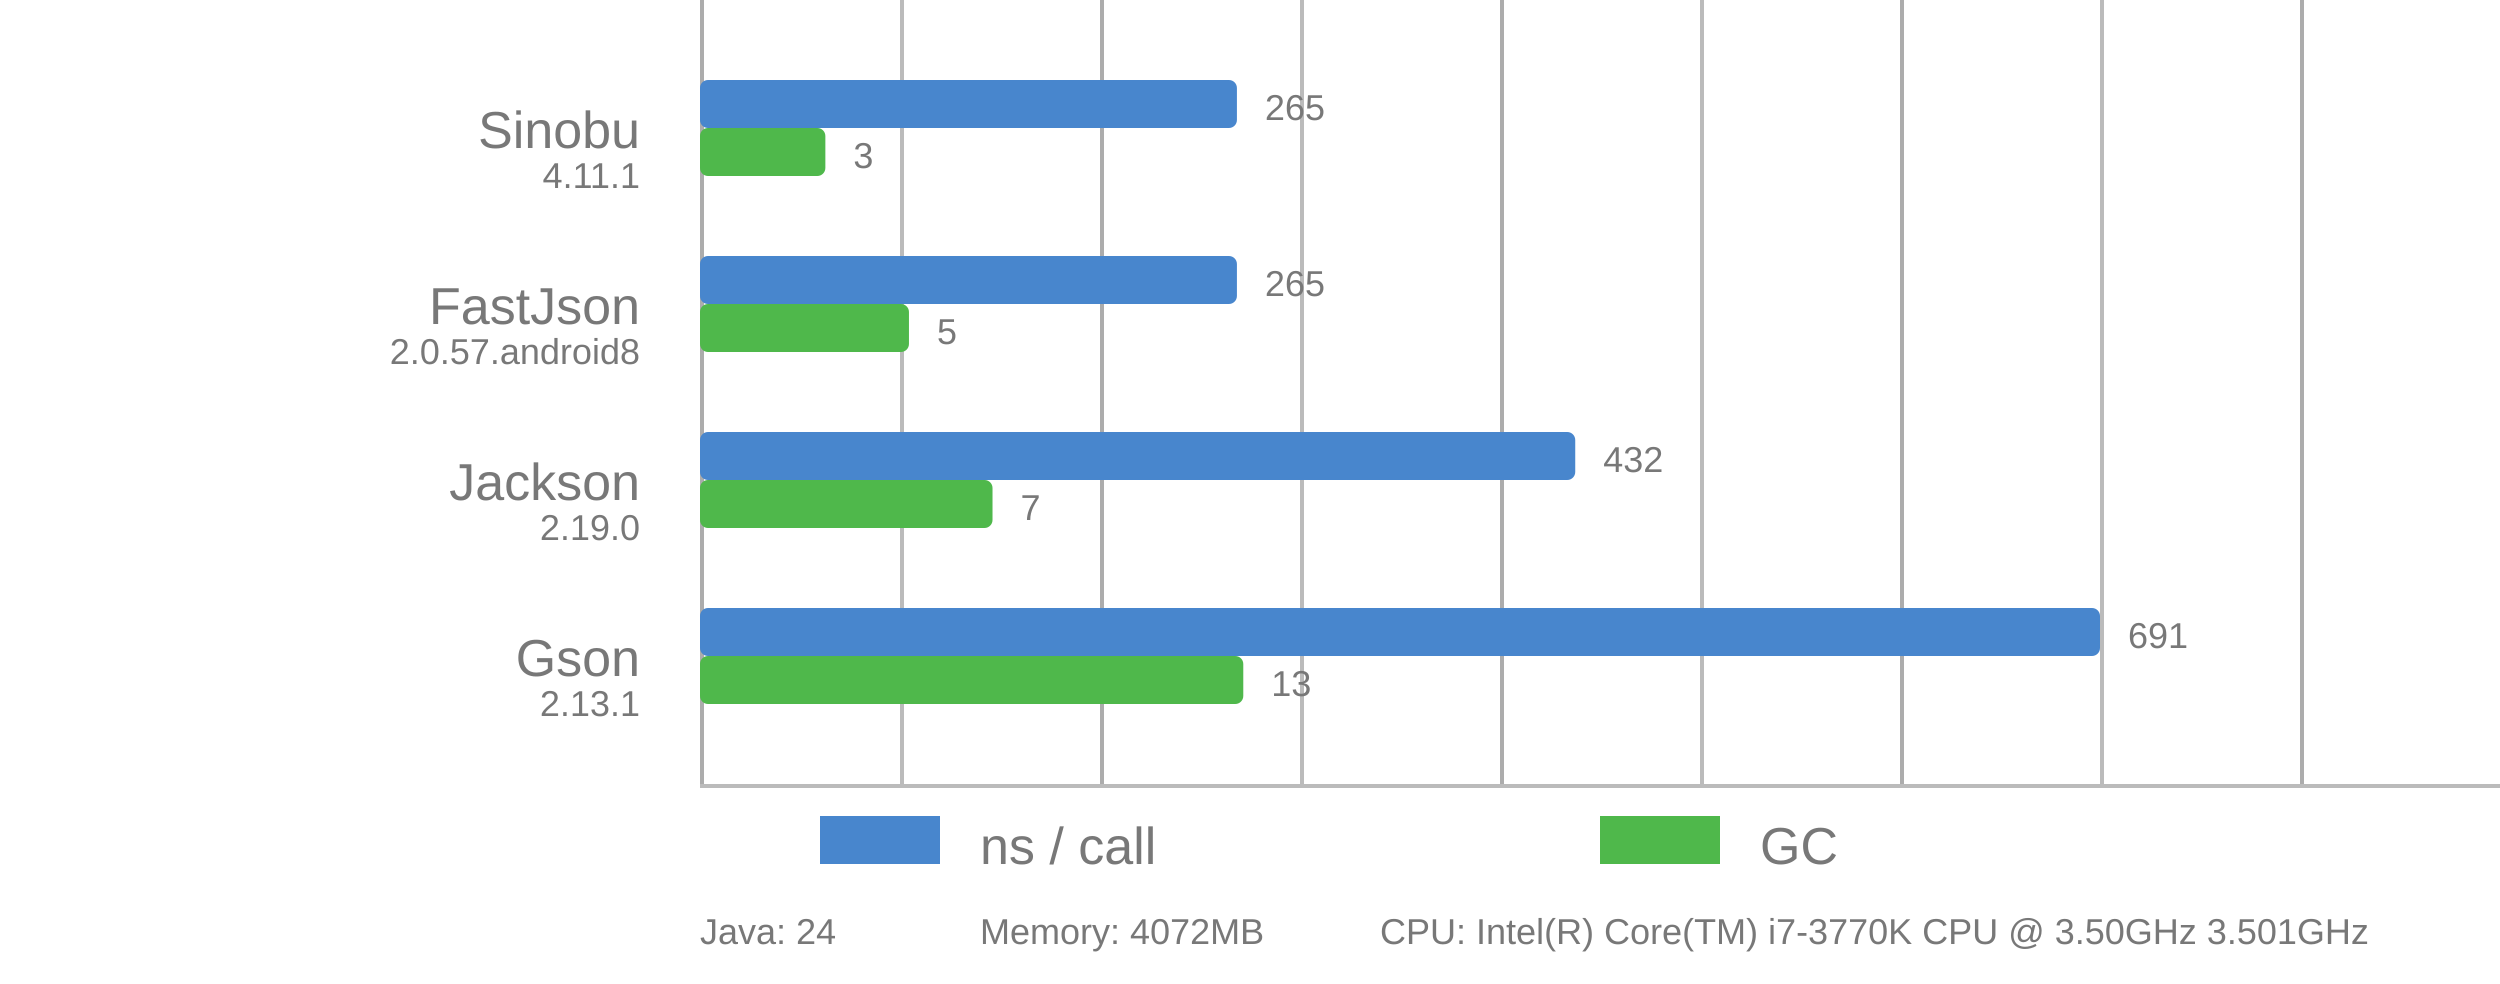
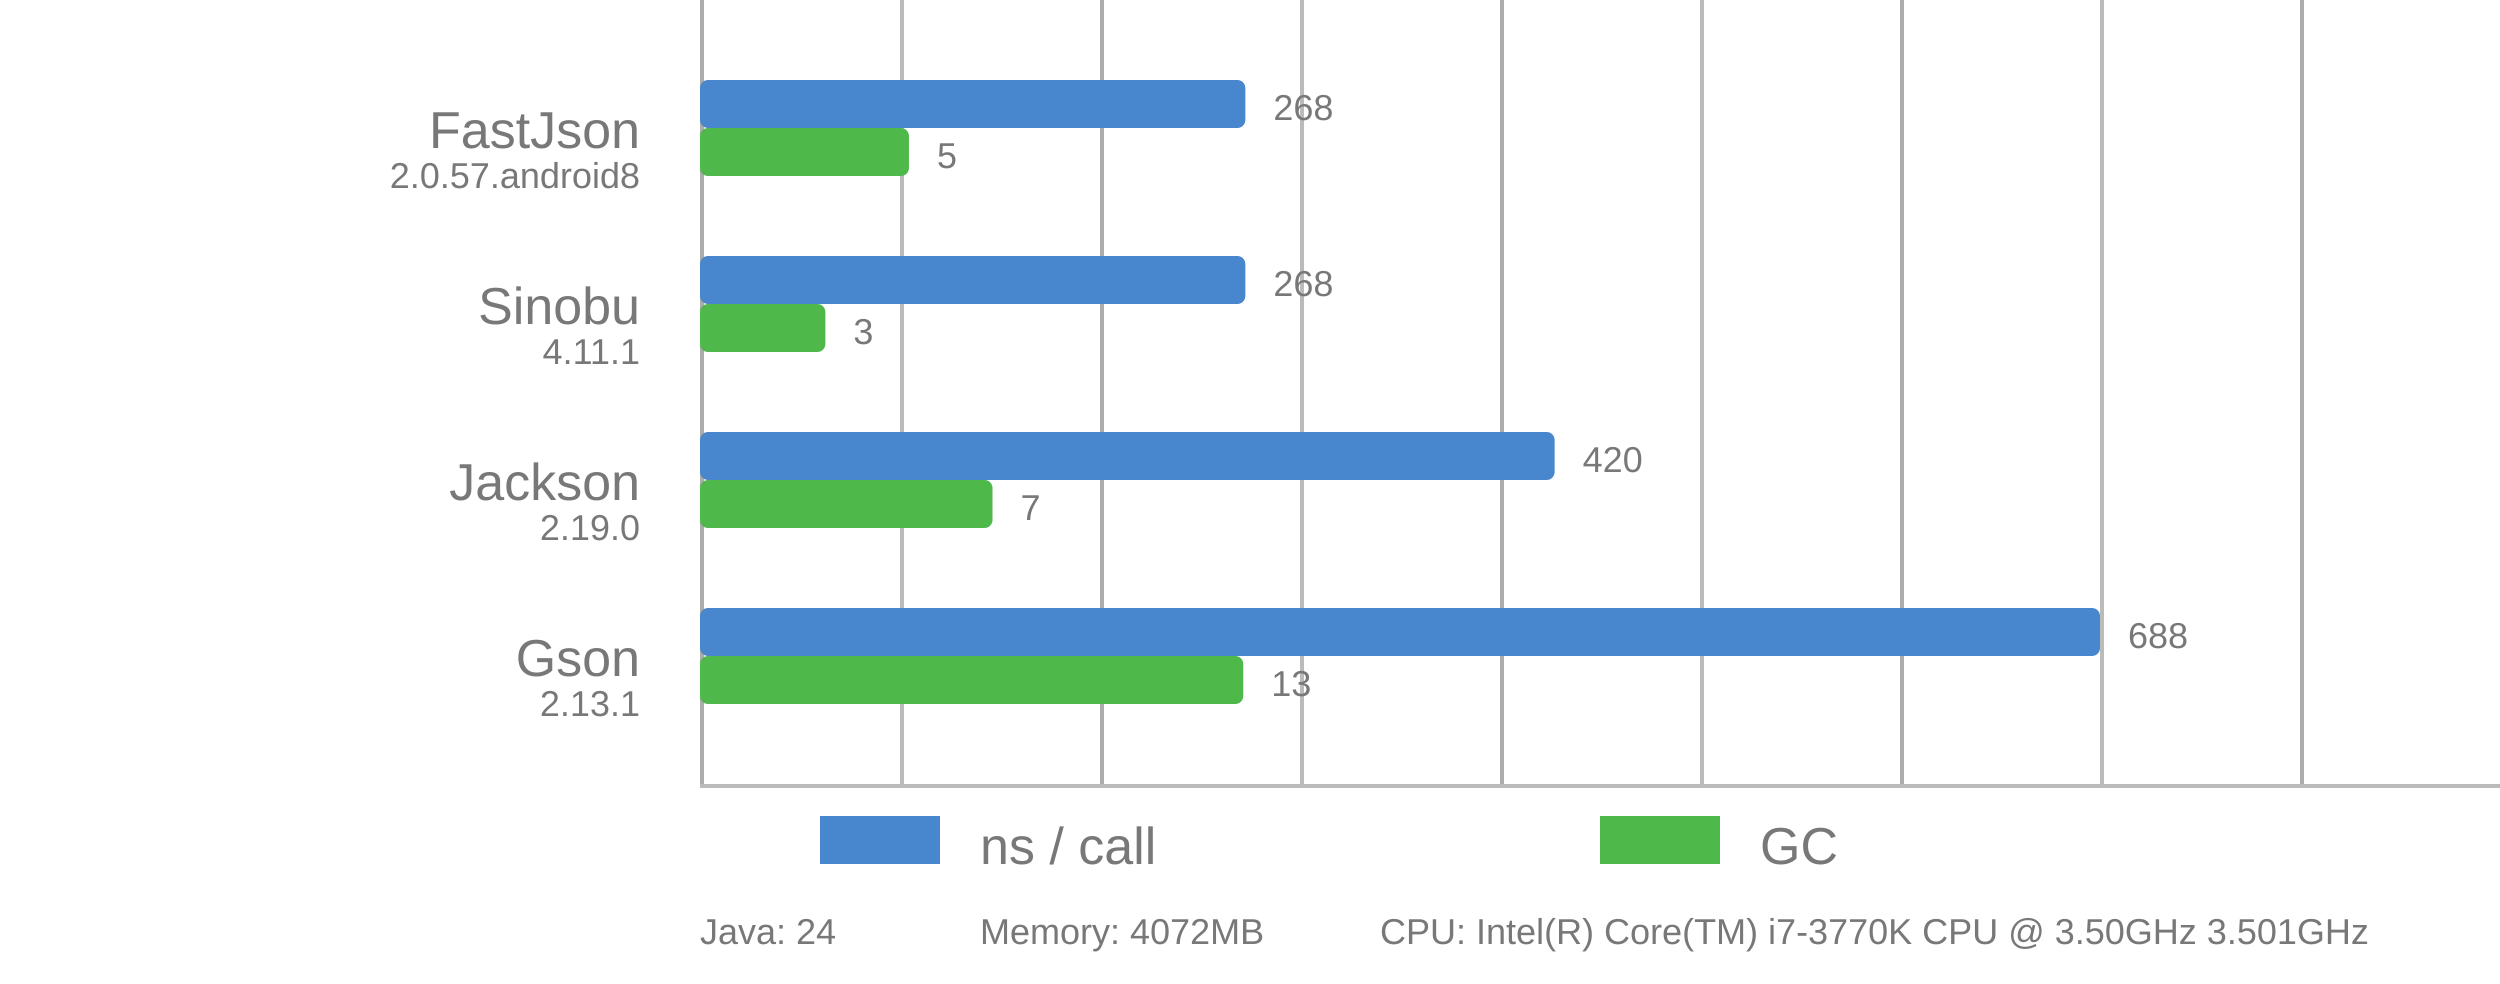
<svg xmlns="http://www.w3.org/2000/svg" viewBox="0 0 625 246">
  <style>
      text {
          font-family: Arial;
          font-size: 13px;
          fill: #787878;
      }

      .desc {
          font-size: 9px;
      }

      .vline {
          fill: #acacac;
          stroke: none;
          stroke-width: 0;
      }

      .subline {
          fill: #bbb;
          stroke: none;
          stroke-width: 0;
      }

      .bar {
          stroke-linejoin: round;
          height: 12px;
      }
  </style>
  <rect x="175" y="0" width="1" height="196" class="vline" />
  <rect x="275" y="0" width="1" height="196" class="vline" />
  <rect x="375" y="0" width="1" height="196" class="vline" />
  <rect x="475" y="0" width="1" height="196" class="vline" />
  <rect x="575" y="0" width="1" height="196" class="vline" />
  <rect x="225" y="0" width="1" height="196" class="subline" />
  <rect x="325" y="0" width="1" height="196" class="subline" />
  <rect x="425" y="0" width="1" height="196" class="subline" />
  <rect x="525" y="0" width="1" height="196" class="subline" />
  <rect x="175" y="196" width="450" height="1" class="subline" />
  <rect x="205" y="204" width="30" fill="#4886CD" class="bar" />
  <text x="245" y="216">ns / call</text>
  <rect x="400" y="204" width="30" fill="#4FB84B" class="bar" />
  <text x="440" y="216">GC</text>
-   <text x="160" y="37" text-anchor="end">Sinobu</text>
-   <text x="160" y="47" text-anchor="end" class="desc">4.11.1</text>
-   <rect x="175" y="20" width="134.23" rx="2" ry="2" fill="#4886CD" class="bar" />
-   <text x="316.23" y="30" class="desc">265</text>
-   <rect x="175" y="32" width="31.34" rx="2" ry="2" fill="#4FB84B" class="bar" />
-   <text x="213.34" y="42" class="desc">3</text>
-   <text x="160" y="81" text-anchor="end">FastJson</text>
-   <text x="160" y="91" text-anchor="end" class="desc">2.0.57.android8</text>
-   <rect x="175" y="64" width="134.23" rx="2" ry="2" fill="#4886CD" class="bar" />
-   <text x="316.23" y="74" class="desc">265</text>
-   <rect x="175" y="76" width="52.24" rx="2" ry="2" fill="#4FB84B" class="bar" />
-   <text x="234.24" y="86" class="desc">5</text>
+   <text x="160" y="37" text-anchor="end">FastJson</text>
+   <text x="160" y="47" text-anchor="end" class="desc">2.0.57.android8</text>
+   <rect x="175" y="20" width="136.34" rx="2" ry="2" fill="#4886CD" class="bar" />
+   <text x="318.34" y="30" class="desc">268</text>
+   <rect x="175" y="32" width="52.24" rx="2" ry="2" fill="#4FB84B" class="bar" />
+   <text x="234.24" y="42" class="desc">5</text>
+   <text x="160" y="81" text-anchor="end">Sinobu</text>
+   <text x="160" y="91" text-anchor="end" class="desc">4.11.1</text>
+   <rect x="175" y="64" width="136.34" rx="2" ry="2" fill="#4886CD" class="bar" />
+   <text x="318.34" y="74" class="desc">268</text>
+   <rect x="175" y="76" width="31.34" rx="2" ry="2" fill="#4FB84B" class="bar" />
+   <text x="213.34" y="86" class="desc">3</text>
  <text x="160" y="125" text-anchor="end">Jackson</text>
  <text x="160" y="135" text-anchor="end" class="desc">2.19.0</text>
-   <rect x="175" y="108" width="218.81" rx="2" ry="2" fill="#4886CD" class="bar" />
-   <text x="400.81" y="118" class="desc">432</text>
+   <rect x="175" y="108" width="213.66" rx="2" ry="2" fill="#4886CD" class="bar" />
+   <text x="395.66" y="118" class="desc">420</text>
  <rect x="175" y="120" width="73.13" rx="2" ry="2" fill="#4FB84B" class="bar" />
  <text x="255.13" y="130" class="desc">7</text>
  <text x="160" y="169" text-anchor="end">Gson</text>
  <text x="160" y="179" text-anchor="end" class="desc">2.13.1</text>
  <rect x="175" y="152" width="350.00" rx="2" ry="2" fill="#4886CD" class="bar" />
-   <text x="532.00" y="162" class="desc">691</text>
+   <text x="532.00" y="162" class="desc">688</text>
  <rect x="175" y="164" width="135.82" rx="2" ry="2" fill="#4FB84B" class="bar" />
  <text x="317.82" y="174" class="desc">13</text>
  <text x="175" y="236" class="desc">Java: 24</text>
  <text x="245" y="236" class="desc">Memory: 4072MB</text>
  <text x="345" y="236" class="desc">CPU: Intel(R) Core(TM) i7-3770K CPU @ 3.50GHz 3.501GHz</text>
</svg>
